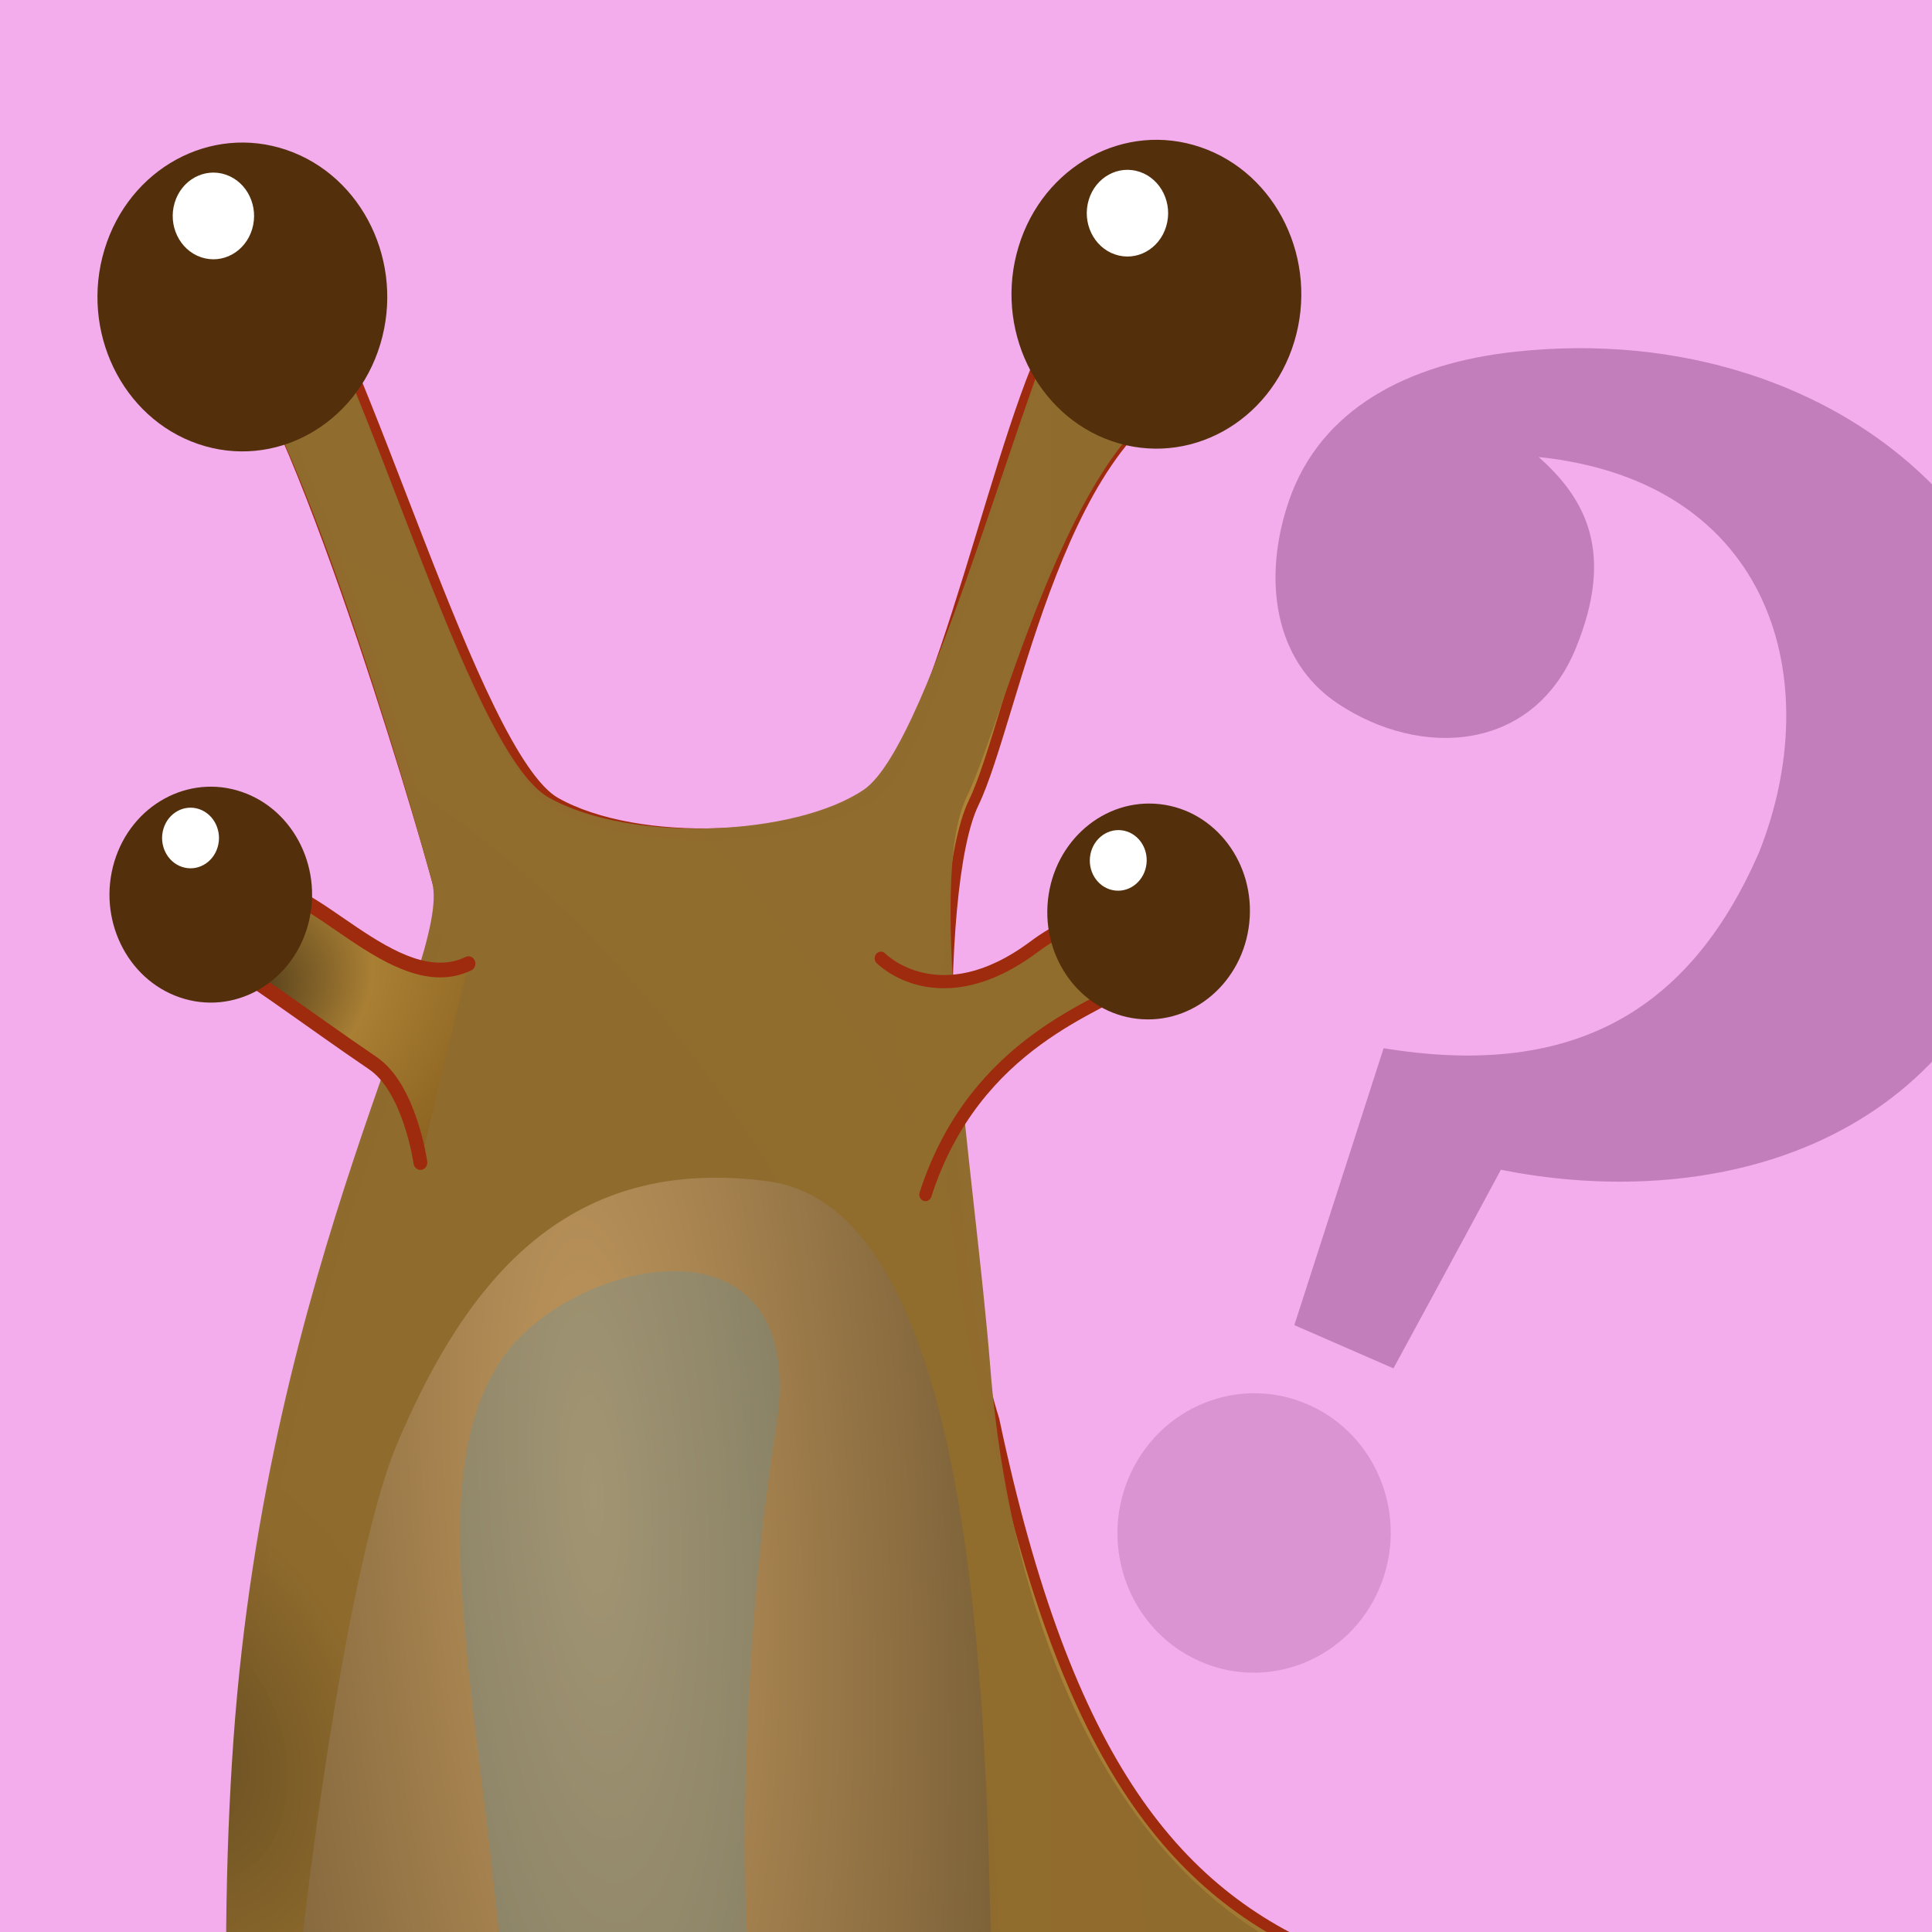
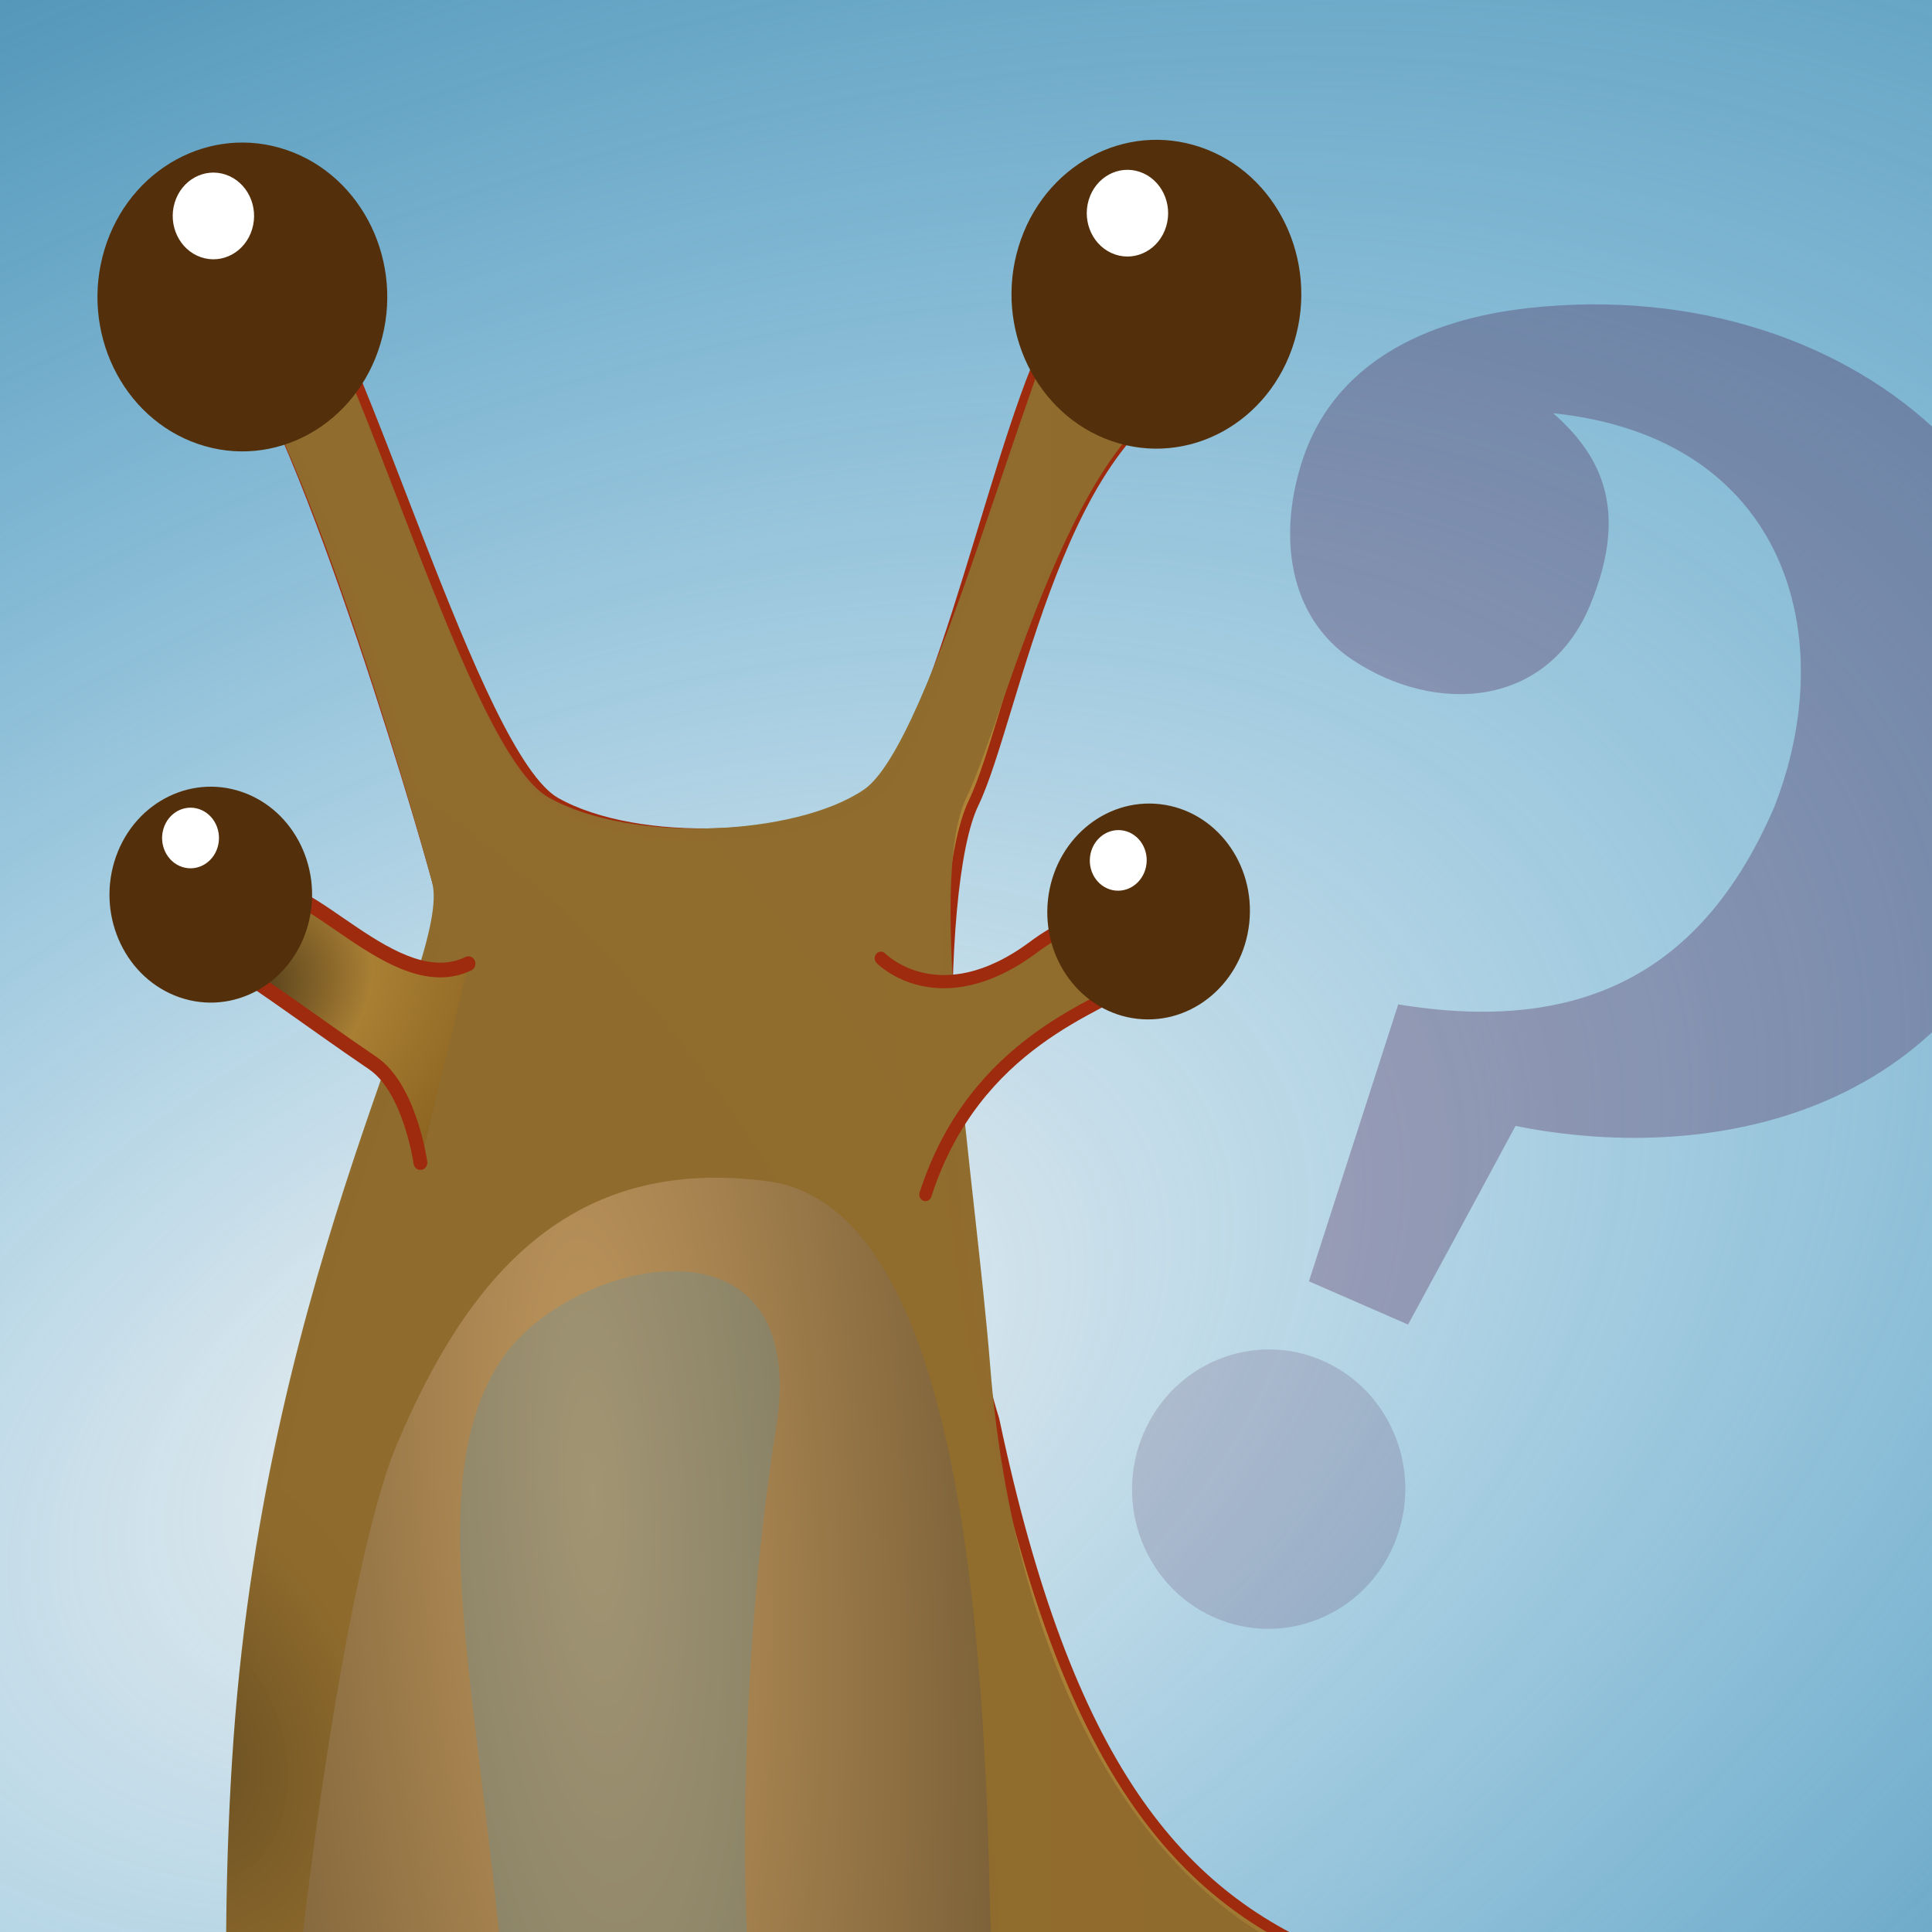
<svg xmlns="http://www.w3.org/2000/svg" xmlns:xlink="http://www.w3.org/1999/xlink" width="100" height="100" viewBox="0 0 26.458 26.458" version="1.1" id="svg2787">
  <defs id="defs2784">
+     <linearGradient id="linearGradient6">
+       <stop style="stop-color:#31a1da;stop-opacity:0;" offset="0" id="stop7" />
+       <stop style="stop-color:#5396b8;stop-opacity:1;" offset="1" id="stop6" />
+     </linearGradient>
    <mask maskUnits="userSpaceOnUse" id="mask54252">
      <circle style="fill:#ffffff;fill-opacity:1;fill-rule:evenodd;stroke-width:0.226" id="circle54254" cx="16.529" cy="23.564" r="11.101" />
    </mask>
    <linearGradient xlink:href="#linearGradient57885" id="linearGradient57887" x1="4.432" y1="14.321" x2="25.374" y2="14.321" gradientUnits="userSpaceOnUse" gradientTransform="matrix(1.832896,0,0,1.953183,-5.417433,-2.354141)" />
    <linearGradient id="linearGradient57885">
      <stop style="stop-color:#bb8d3c;stop-opacity:1;" offset="0" id="stop57883" />
      <stop style="stop-color:#b48839;stop-opacity:1;" offset="0.21" id="stop20274" />
      <stop style="stop-color:#4b3818;stop-opacity:1;" offset="1" id="stop57881" />
    </linearGradient>
    <radialGradient xlink:href="#linearGradient58033" id="radialGradient58105" cx="4.172" cy="13.784" fx="4.172" fy="13.784" r="6.216" gradientTransform="matrix(1.436098,3.310789,-2.361026,1.162956,28.7825,-5.816912)" gradientUnits="userSpaceOnUse" />
    <linearGradient id="linearGradient58033">
      <stop style="stop-color:#6a5022;stop-opacity:1;" offset="0" id="stop58029" />
      <stop style="stop-color:#8e6a2d;stop-opacity:0.996;" offset="0.157" id="stop58103" />
      <stop style="stop-color:#906c2e;stop-opacity:0.995;" offset="1" id="stop58031" />
    </linearGradient>
    <radialGradient xlink:href="#linearGradient55114" id="radialGradient58898" cx="0.05" cy="13.14" fx="0.05" fy="13.14" r="5.653" gradientTransform="matrix(0.3955045,6.007199,-1.686215,0.1260674,29.85909,18.77167)" gradientUnits="userSpaceOnUse" />
    <linearGradient id="linearGradient55114">
      <stop style="stop-color:#bf965d;stop-opacity:1;" offset="0" id="stop55110" />
      <stop style="stop-color:#4a3a1d;stop-opacity:1;" offset="1" id="stop55112" />
    </linearGradient>
    <linearGradient xlink:href="#linearGradient58960" id="linearGradient58962" x1="9.448" y1="23.278" x2="7.452" y2="16.773" gradientUnits="userSpaceOnUse" gradientTransform="matrix(1.832896,0,0,1.900824,-5.417433,-1.79807)" />
    <linearGradient id="linearGradient58960">
      <stop style="stop-color:#54544c;stop-opacity:0.373;" offset="0" id="stop58956" />
      <stop style="stop-color:#545750;stop-opacity:0.781;" offset="0.427" id="stop58966" />
      <stop style="stop-color:#5e94a6;stop-opacity:0.469;" offset="1" id="stop58958" />
    </linearGradient>
    <radialGradient xlink:href="#linearGradient62625" id="radialGradient62627" cx="5.733" cy="9.435" fx="5.733" fy="9.435" r="1.106" gradientTransform="matrix(0.5068505,1.326055,-1.774349,0.6782,19.10994,-6.224518)" gradientUnits="userSpaceOnUse" />
    <linearGradient id="linearGradient62625">
      <stop style="stop-color:#443316;stop-opacity:1;" offset="0" id="stop62623" />
      <stop style="stop-color:#a97f34;stop-opacity:1;" offset="0.475" id="stop62635" />
      <stop style="stop-color:#8c6320;stop-opacity:1;" offset="1" id="stop62621" />
    </linearGradient>
+     <radialGradient xlink:href="#linearGradient6" id="radialGradient7" cx="7.311" cy="18.334" fx="7.311" fy="18.334" r="13.229" gradientUnits="userSpaceOnUse" gradientTransform="matrix(2.444608,-1.132963,0.6685308,1.442497,-22.30188,1.165855)" />
  </defs>
  <g id="layer1">
-     <rect style="fill:#f4adec;fill-opacity:1;stroke-width:0.265" id="rect3" width="26.458" height="26.458" x="-1.11262e-06" y="6.357829e-07" />
-     <g id="g1" transform="matrix(1.231548,0.06454026,-0.06600158,1.259432,6.044968,-2.536776)" style="fill:#40093a;fill-opacity:0.156">
-       <g id="g12197" transform="translate(21.03438,-9.524999)" style="fill:#40093a;fill-opacity:0.156">
-         <path style="fill:#40093a;fill-opacity:0.156;stroke-width:0.844" d="m -9.869,22.365 c 2.026,0.219 3.35,-0.497 4.052,-2.345 0.647,-1.878 -0.059,-4.021 -2.677,-4.154 0.543,0.422 0.905,0.99 0.523,2.054 -0.41,1.144 -1.644,1.29 -2.606,0.734 -0.74,-0.428 -0.909,-1.318 -0.66,-2.172 0.295,-1.008 1.232,-1.559 2.432,-1.746 3.619,-0.566 6.778,1.841 5.986,5.495 -0.64,2.951 -3.393,3.713 -5.679,3.385 -0.382,0.794 -1.076,2.215 -1.076,2.215 L -10.698,25.419 Z" id="path60165-05" />
-         <circle style="fill:#40093a;fill-opacity:0.156;fill-rule:evenodd;stroke-width:0.223" id="path59885-0" cx="-0.666" cy="29.801" r="1.517" transform="rotate(20.42443)" />
-         <path style="fill:#40093a;fill-opacity:0.156;stroke-width:0.844" d="m -9.869,22.365 c 2.026,0.219 3.35,-0.497 4.052,-2.345 0.647,-1.878 -0.059,-4.021 -2.677,-4.154 0.543,0.422 0.905,0.99 0.523,2.054 -0.41,1.144 -1.644,1.29 -2.606,0.734 -0.74,-0.428 -0.909,-1.318 -0.66,-2.172 0.295,-1.008 1.232,-1.559 2.432,-1.746 3.619,-0.566 6.778,1.841 5.986,5.495 -0.64,2.951 -3.393,3.713 -5.679,3.385 -0.382,0.794 -1.076,2.215 -1.076,2.215 l -1.124,-0.413 z" id="path60165-3-3" />
+     <rect style="fill:url(#radialGradient7);fill-opacity:1;stroke-width:0.265" id="rect3" width="26.458" height="26.458" x="-1.11262e-06" y="6.357829e-07" />
+     <g id="g8" transform="translate(0.2000102,-0.6000306)">
+       <g id="g1" transform="matrix(1.231548,0.06454026,-0.06600158,1.259432,6.044968,-2.536776)" style="fill:#40093a;fill-opacity:0.156">
+         <g id="g12197" transform="translate(21.03438,-9.524999)" style="fill:#40093a;fill-opacity:0.156">
+           <path style="fill:#40093a;fill-opacity:0.156;stroke-width:0.844" d="m -9.869,22.365 c 2.026,0.219 3.35,-0.497 4.052,-2.345 0.647,-1.878 -0.059,-4.021 -2.677,-4.154 0.543,0.422 0.905,0.99 0.523,2.054 -0.41,1.144 -1.644,1.29 -2.606,0.734 -0.74,-0.428 -0.909,-1.318 -0.66,-2.172 0.295,-1.008 1.232,-1.559 2.432,-1.746 3.619,-0.566 6.778,1.841 5.986,5.495 -0.64,2.951 -3.393,3.713 -5.679,3.385 -0.382,0.794 -1.076,2.215 -1.076,2.215 L -10.698,25.419 Z" id="path60165-05" />
+           <circle style="fill:#40093a;fill-opacity:0.156;fill-rule:evenodd;stroke-width:0.223" id="path59885-0" cx="-0.666" cy="29.801" r="1.517" transform="rotate(20.42443)" />
+           <path style="fill:#40093a;fill-opacity:0.156;stroke-width:0.844" d="m -9.869,22.365 c 2.026,0.219 3.35,-0.497 4.052,-2.345 0.647,-1.878 -0.059,-4.021 -2.677,-4.154 0.543,0.422 0.905,0.99 0.523,2.054 -0.41,1.144 -1.644,1.29 -2.606,0.734 -0.74,-0.428 -0.909,-1.318 -0.66,-2.172 0.295,-1.008 1.232,-1.559 2.432,-1.746 3.619,-0.566 6.778,1.841 5.986,5.495 -0.64,2.951 -3.393,3.713 -5.679,3.385 -0.382,0.794 -1.076,2.215 -1.076,2.215 l -1.124,-0.413 z" id="path60165-3-3" />
+         </g>
      </g>
    </g>
    <g id="g6" transform="translate(0.4000204,1.100056)">
      <g id="g4" transform="matrix(1,0,0,1.05722,0,-2.550489)">
        <path style="fill:url(#linearGradient57887);fill-opacity:1;stroke:#9e2b0e;stroke-width:0.146;stroke-linejoin:round;stroke-miterlimit:8;stroke-dasharray:none;stroke-opacity:1;paint-order:fill markers stroke;stop-color:#000000" d="M 22.709,44.159 C 6.39,45.12 6.549,42.677 5.142,40.478 3.735,38.279 2.426,30.165 2.895,23.968 3.364,17.771 5.897,13.873 5.616,12.873 5.334,11.874 3.534,6.101 2.502,5.401 1.47,4.702 2.495,3.341 3.527,4.54 c 1.032,1.199 2.558,6.634 3.683,7.233 1.126,0.6 3.377,0.5 4.315,-0.1 0.938,-0.6 1.793,-4.936 2.555,-6.088 0.896,-1.355 1.16,-1.938 2.005,-1.238 0.844,0.7 0.753,1.806 0.112,1.947 -2.074,0.457 -2.702,4.38 -3.264,5.479 -0.563,1.1 -0.484,5.666 0.281,7.996 1.983,8.879 6.004,7.016 14.049,8.418 3.877,0.676 7.197,1.114 9.981,2.542 2.852,1.462 6.541,3.575 7.524,6.753 0.364,1.177 -2.434,-0.475 -6.688,2.534 -4.704,3.328 -7.426,3.674 -15.37,4.141 z" id="path35596" />
        <path style="fill:url(#radialGradient58105);fill-opacity:1;stroke:#9e2b0e;stroke-width:0;stroke-linejoin:round;stroke-miterlimit:8;stroke-dasharray:none;stroke-opacity:1;paint-order:fill markers stroke;stop-color:#000000" d="M 22.612,44.088 C 6.46,41.42 6.36,42.752 4.953,40.553 3.546,38.354 2.329,30.094 2.798,23.897 3.267,17.7 5.799,13.801 5.518,12.802 5.237,11.802 3.561,6.319 2.529,5.62 1.497,4.92 2.482,3.466 3.514,4.665 4.546,5.865 5.987,11.102 7.113,11.702 c 1.126,0.6 3.377,0.5 4.315,-0.1 0.938,-0.6 2.234,-5.528 2.948,-6.681 0.856,-1.381 1.355,-1.782 2.2,-1.082 0.844,0.7 0.427,2.543 -0.229,2.518 -1.906,-0.072 -2.949,4.245 -3.512,5.345 -0.563,1.1 0.12,4.927 0.327,7.386 0.309,3.663 2.013,7.619 5.907,8.041 2.334,0.253 1.457,10.16 1.808,10.709 2.127,3.327 2.997,6.458 1.735,6.25 z" id="path35596-7" />
        <path style="fill:url(#radialGradient58898);fill-opacity:1;stroke:#9e2b0e;stroke-width:0;stroke-linejoin:round;stroke-miterlimit:8;stroke-dasharray:none;paint-order:fill markers stroke;stop-color:#000000" d="M 24.809,43.418 C 23.911,42.395 21.547,43.006 18.792,38.655 16.84,35.572 13.278,30.869 13.159,26.09 c -0.078,-3.126 -0.325,-9.068 -3.035,-9.415 -2.709,-0.346 -4.118,1.224 -5.094,3.418 -0.975,2.194 -2.23,11.979 -1.56,15.873 0.604,3.511 1.654,4.428 2.004,5.249 0.736,1.729 3.265,3.468 9.708,3.353 3.475,-0.062 6.362,-0.344 7.966,-0.313 1.292,0.025 2.37,-0.028 1.66,-0.837 z" id="path51727" />
        <path style="opacity:0.638;fill:url(#linearGradient58962);fill-opacity:1;stroke:#9e2b0e;stroke-width:0;stroke-linecap:round;stroke-linejoin:round;stroke-miterlimit:8;stroke-dasharray:none;paint-order:fill markers stroke;stop-color:#000000" d="M 10.701,43.185 C 8.699,42.493 6.278,38.088 6.612,31.684 6.945,25.28 4.972,21.093 6.468,18.981 7.393,17.676 10.728,16.938 10.227,19.88 9.727,22.823 9.282,29.261 11.285,32.896 c 2.003,3.635 6.552,10.162 5.152,10.233 -1.483,0.075 -3.984,0.076 -5.736,0.056 z" id="path58954" />
      </g>
      <g id="g5">
        <g id="g62130" transform="matrix(1.948548,0,0,2.076425,-7.466093,-3.665584)">
          <path style="fill:url(#radialGradient62627);fill-opacity:1;stroke:#9e2b0e;stroke-width:0.097;stroke-linecap:round;stroke-linejoin:round;stroke-miterlimit:8;stroke-dasharray:none;stroke-opacity:1;paint-order:fill markers stroke;stop-color:#000000" d="M 6.919,7.591 C 6.399,7.827 5.778,6.991 5.461,7.118 5.307,7.179 4.425,7.193 4.987,7.454 5.269,7.585 5.807,7.968 6.246,8.247 6.508,8.413 6.581,8.903 6.581,8.903" id="path44873" />
          <g id="g19183-7-1" transform="matrix(0.1271121,0.04085212,-0.04085212,0.1271121,16.75105,14.94066)" style="fill:#9ade24;fill-opacity:1;stroke-width:1.058">
            <circle style="fill:#53300b;fill-opacity:1;fill-rule:evenodd;stroke-width:0.28" id="path12329-1-9-1" cx="-100.909" cy="-28.969" r="5.332" />
            <circle style="fill:#ffffff;fill-opacity:1;fill-rule:evenodd;stroke-width:0.407" id="path16742-6-1" cx="-102.78" cy="-31.307" r="1.497" />
          </g>
        </g>
        <g id="g62136" style="fill:#906c2d;fill-opacity:1" transform="matrix(1.910435,-0.422875,0.385104,2.032606,-8.684903,0.2635393)">
          <path style="fill:#906c2d;fill-opacity:1;stroke:#9e2b0e;stroke-width:0.087;stroke-linecap:round;stroke-linejoin:round;stroke-miterlimit:8;stroke-dasharray:none;stroke-opacity:1;paint-order:fill markers stroke;stop-color:#000000" d="m 9.103,7.679 c 0,0 0.32,0.468 1.067,0.146 0.727,-0.313 0.908,0.246 0.654,0.365 C 10.571,8.308 9.645,8.344 9.102,9.271" id="path44871" />
          <g id="g19183-7-1-7" transform="matrix(0.1271121,0.04085212,-0.04085212,0.1271121,22.86747,15.10095)" style="fill:#906c2d;fill-opacity:1;stroke-width:1.058">
            <circle style="fill:#53300b;fill-opacity:1;fill-rule:evenodd;stroke-width:0.28" id="path12329-1-9-1-0" cx="-101.402" cy="-25.163" r="5.332" />
            <circle style="fill:#ffffff;fill-opacity:1;fill-rule:evenodd;stroke-width:0.407" id="path16742-6-1-5" cx="-103.273" cy="-27.502" r="1.497" />
          </g>
        </g>
        <g id="g19183-7" transform="matrix(0.3542672,0.1213288,-0.1138567,0.3775167,36.67754,25.7696)" style="fill:#9ade24;fill-opacity:1;stroke-width:1.058">
          <circle style="fill:#53300b;fill-opacity:1;fill-rule:evenodd;stroke-width:0.28" id="path12329-1-9" cx="-103.965" cy="-26.989" r="5.332" />
          <circle style="fill:#ffffff;fill-opacity:1;fill-rule:evenodd;stroke-width:0.407" id="path16742-6" cx="-105.836" cy="-29.327" r="1.497" />
        </g>
        <g id="g19183-7-6" transform="matrix(0.3542672,0.1213288,-0.1138567,0.3775167,49.44502,25.78185)" style="fill:#9ade24;fill-opacity:1;stroke-width:1.058">
          <circle style="fill:#53300b;fill-opacity:1;fill-rule:evenodd;stroke-width:0.28" id="path12329-1-9-2" cx="-104.643" cy="-26.903" r="5.332" />
          <circle style="fill:#ffffff;fill-opacity:1;fill-rule:evenodd;stroke-width:0.407" id="path16742-6-2" cx="-106.514" cy="-29.242" r="1.497" />
        </g>
      </g>
    </g>
  </g>
</svg>
